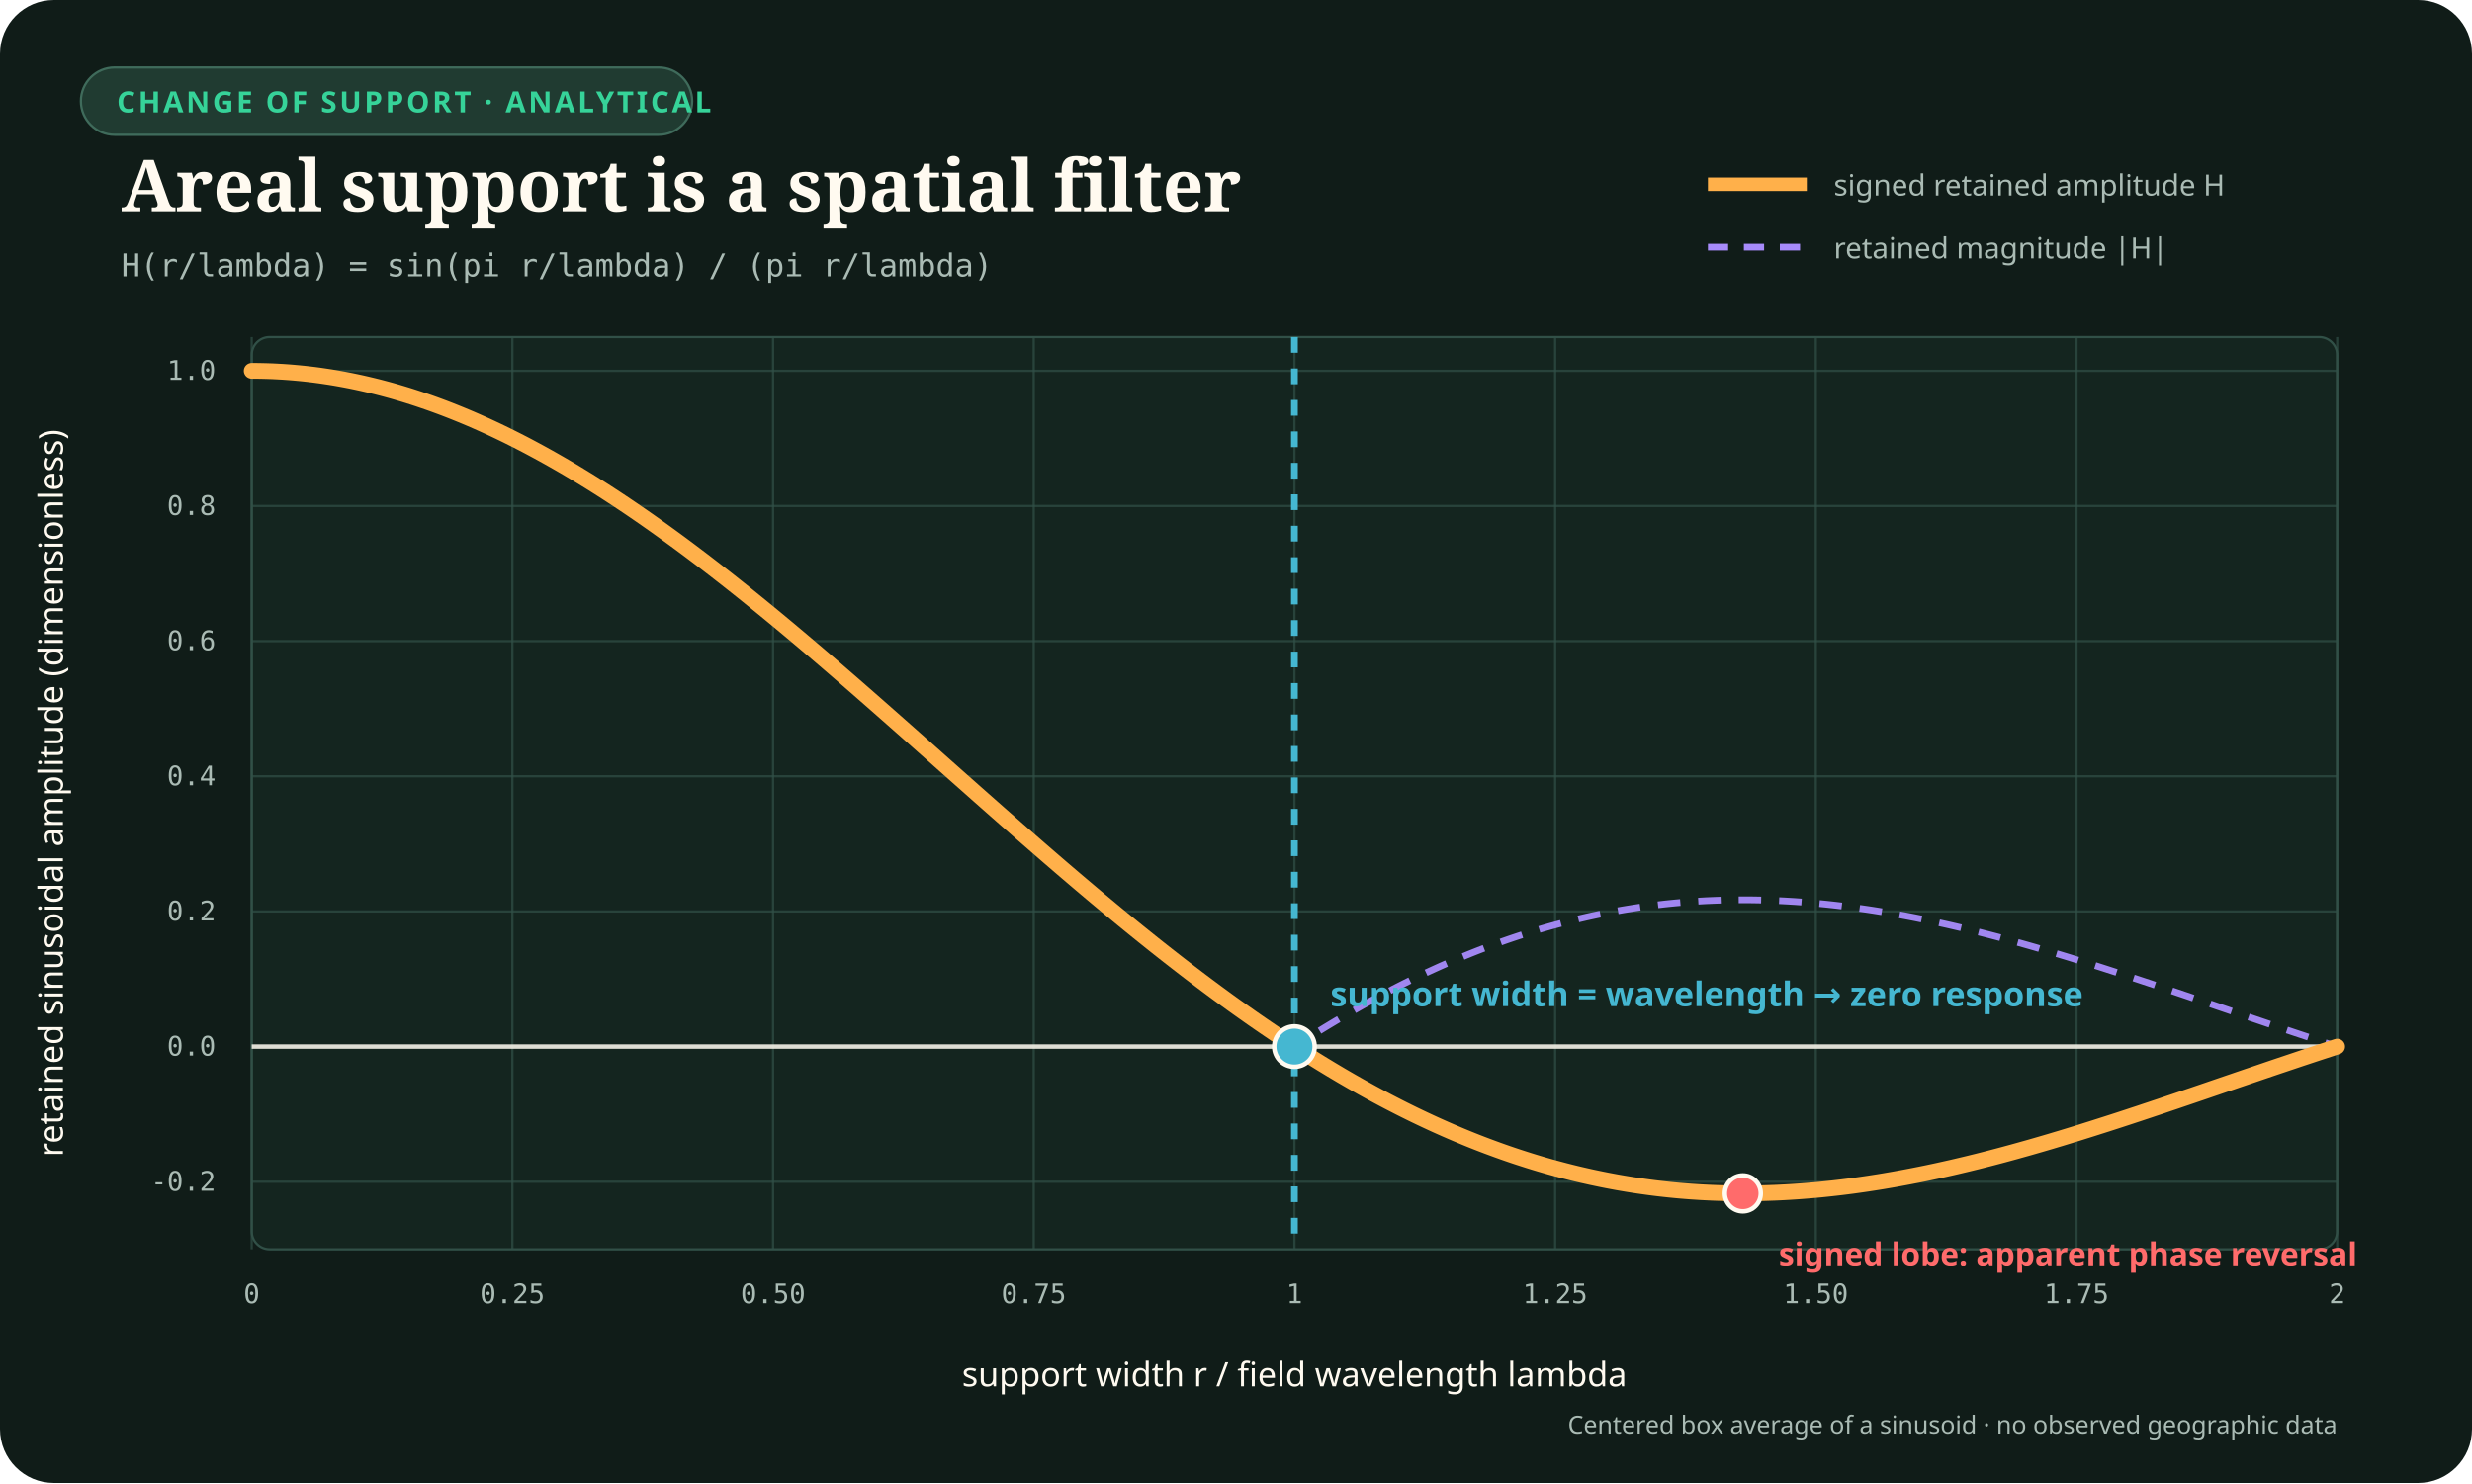
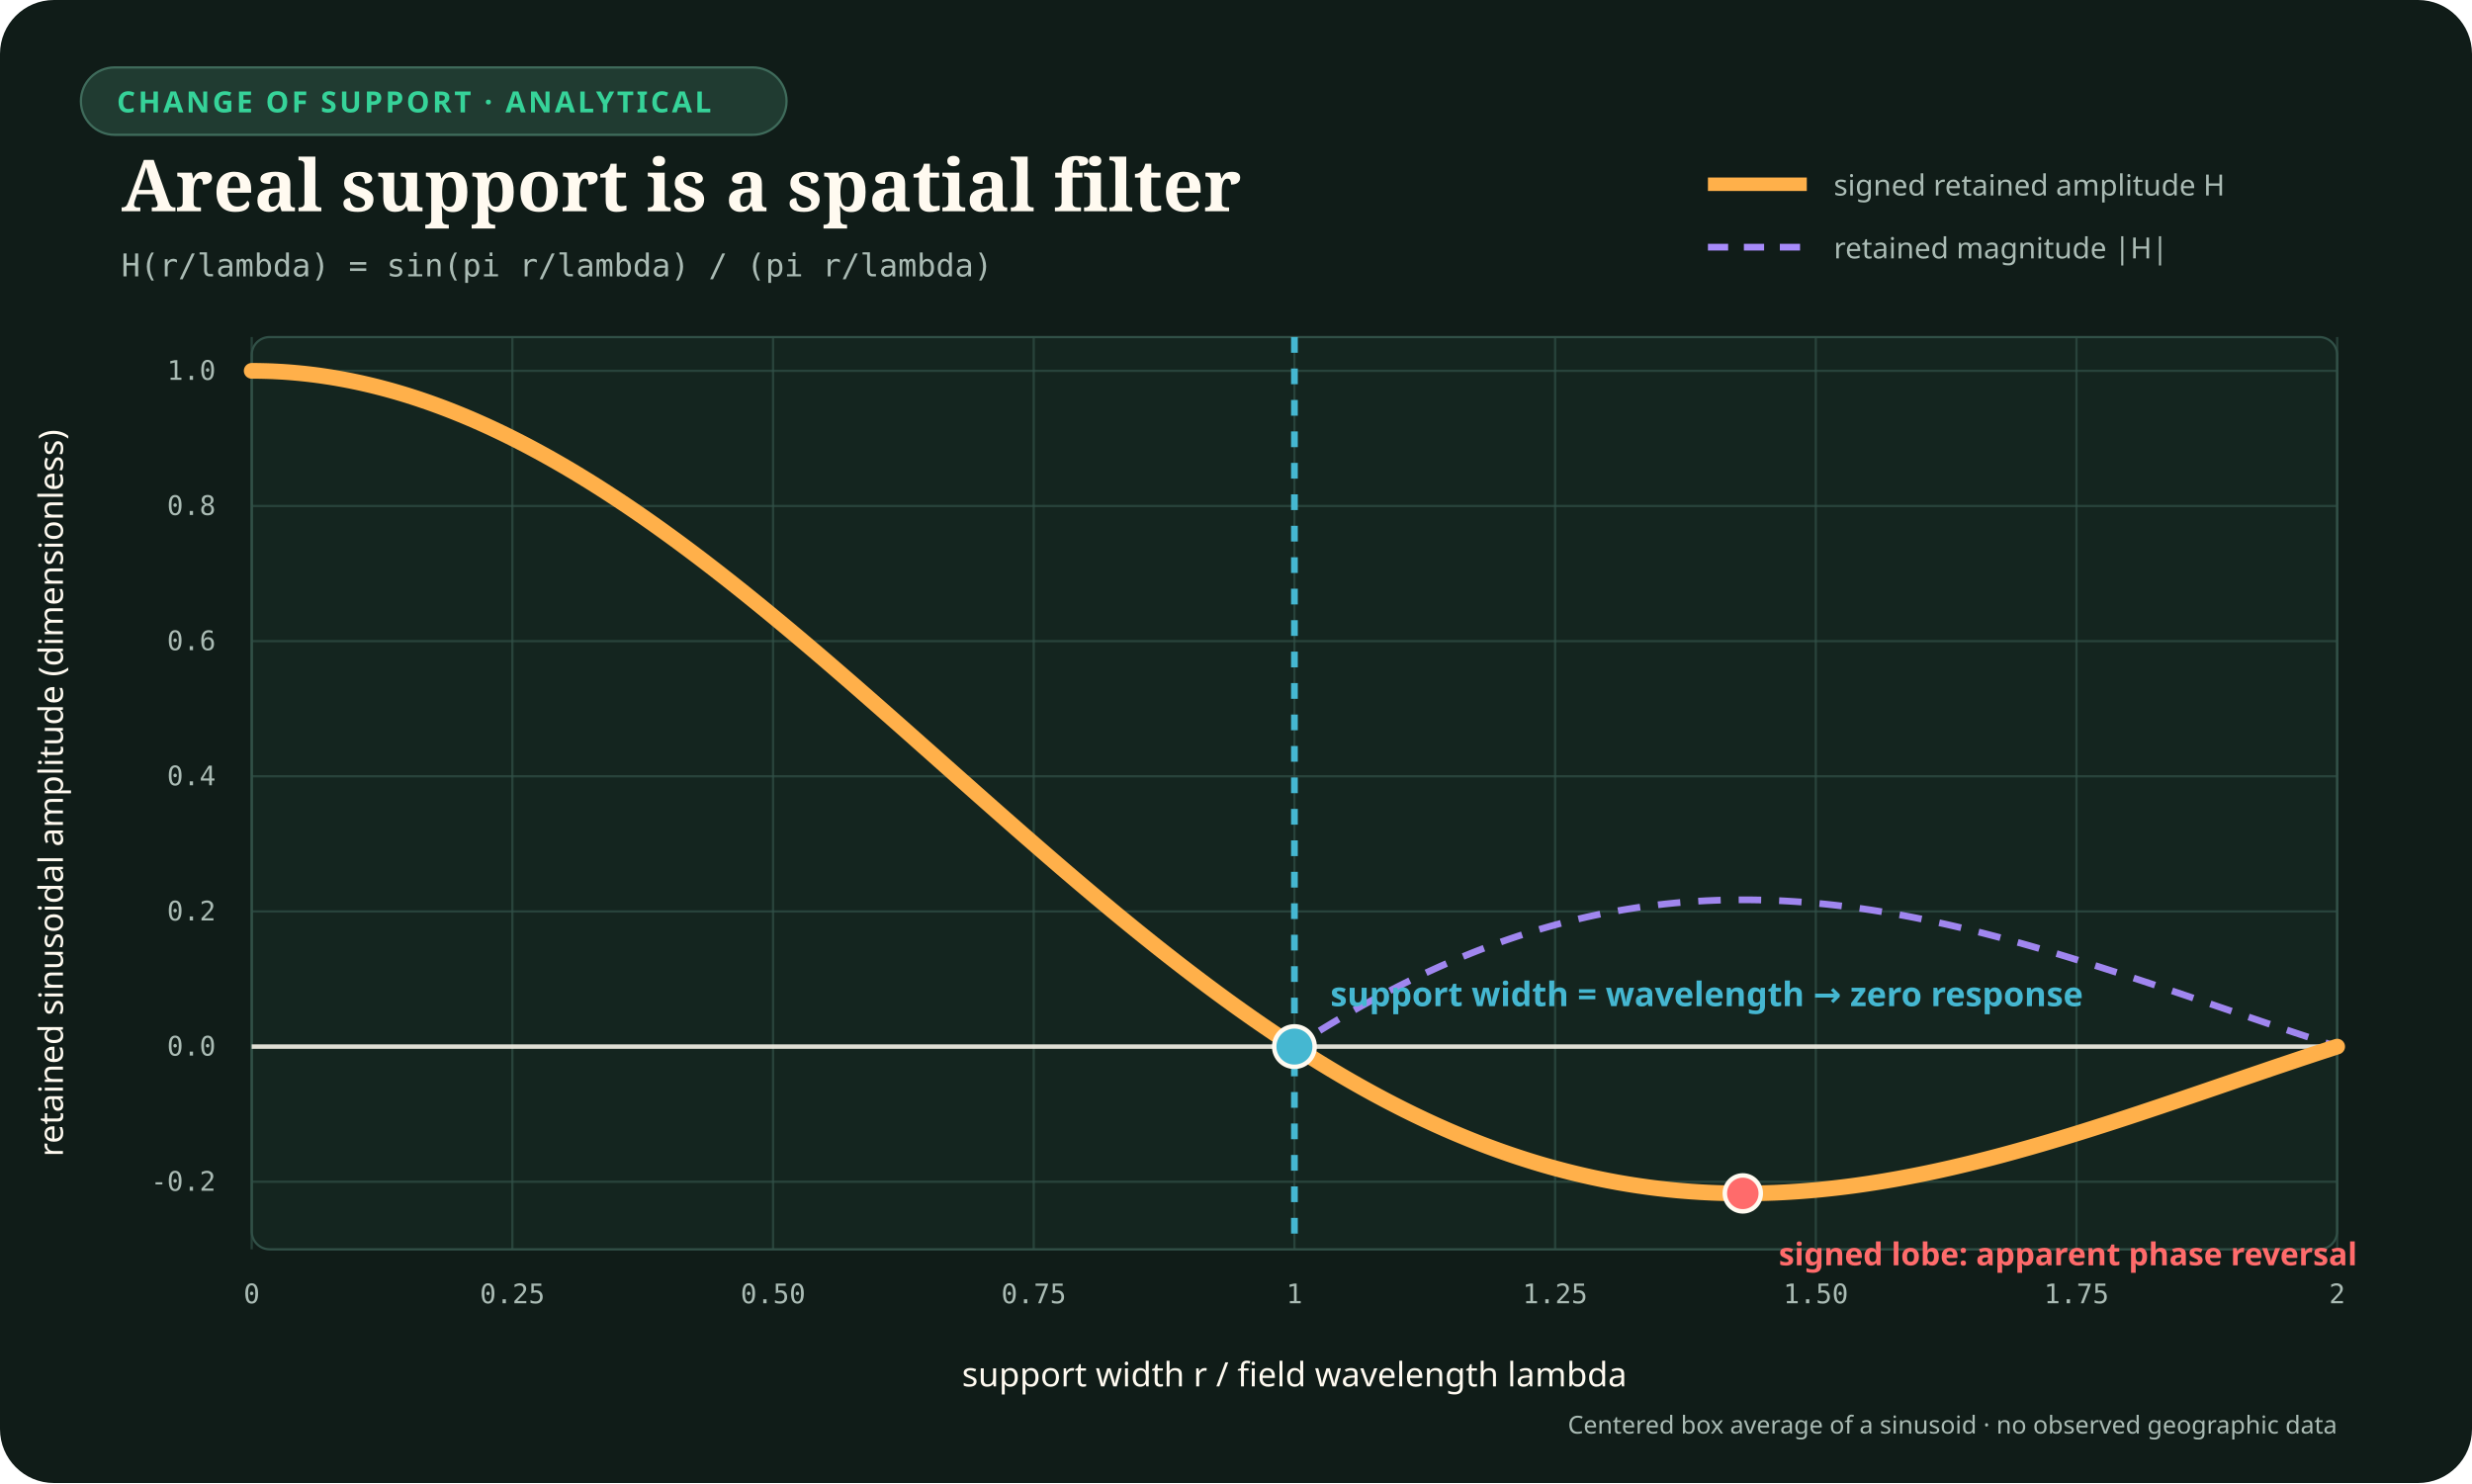
<svg xmlns="http://www.w3.org/2000/svg" width="1100" height="660" viewBox="0 0 1100 660" role="img" aria-labelledby="title desc">
  <rect width="1100" height="660" rx="24" fill="#101c18" />
-   <rect x="36" y="30" width="272" height="30" rx="15" fill="#203b31" stroke="#3f6b5b" />
+   <rect x="36" y="30" width="314" height="30" rx="15" fill="#203b31" stroke="#3f6b5b" />
  <text x="52" y="50" fill="#36d399" font-family="Segoe UI, sans-serif" font-size="13" font-weight="700" letter-spacing="1.2">CHANGE OF SUPPORT · ANALYTICAL</text>
  <text x="54" y="94" fill="#fffaf0" font-family="Georgia, serif" font-size="32" font-weight="700">Areal support is a spatial filter</text>
  <text x="54" y="123" fill="#aabbb4" font-family="Cascadia Mono, monospace" font-size="14">H(r/lambda) = sin(pi r/lambda) / (pi r/lambda)</text>
  <rect x="112" y="150" width="928" height="406" rx="8" fill="#14251f" stroke="#315047" />
  <line x1="112" y1="150" x2="112" y2="556" stroke="#315047" stroke-width="1" opacity=".7" />
  <text x="112" y="580" fill="#aabbb4" font-family="Cascadia Mono, monospace" font-size="12" text-anchor="middle">0</text>
  <line x1="228" y1="150" x2="228" y2="556" stroke="#315047" stroke-width="1" opacity=".7" />
  <text x="228" y="580" fill="#aabbb4" font-family="Cascadia Mono, monospace" font-size="12" text-anchor="middle">0.25</text>
  <line x1="344" y1="150" x2="344" y2="556" stroke="#315047" stroke-width="1" opacity=".7" />
  <text x="344" y="580" fill="#aabbb4" font-family="Cascadia Mono, monospace" font-size="12" text-anchor="middle">0.50</text>
  <line x1="460" y1="150" x2="460" y2="556" stroke="#315047" stroke-width="1" opacity=".7" />
  <text x="460" y="580" fill="#aabbb4" font-family="Cascadia Mono, monospace" font-size="12" text-anchor="middle">0.75</text>
  <line x1="576" y1="150" x2="576" y2="556" stroke="#315047" stroke-width="1" opacity=".7" />
  <text x="576" y="580" fill="#aabbb4" font-family="Cascadia Mono, monospace" font-size="12" text-anchor="middle">1</text>
  <line x1="692" y1="150" x2="692" y2="556" stroke="#315047" stroke-width="1" opacity=".7" />
  <text x="692" y="580" fill="#aabbb4" font-family="Cascadia Mono, monospace" font-size="12" text-anchor="middle">1.25</text>
  <line x1="808" y1="150" x2="808" y2="556" stroke="#315047" stroke-width="1" opacity=".7" />
  <text x="808" y="580" fill="#aabbb4" font-family="Cascadia Mono, monospace" font-size="12" text-anchor="middle">1.50</text>
  <line x1="924" y1="150" x2="924" y2="556" stroke="#315047" stroke-width="1" opacity=".7" />
  <text x="924" y="580" fill="#aabbb4" font-family="Cascadia Mono, monospace" font-size="12" text-anchor="middle">1.75</text>
  <line x1="1040" y1="150" x2="1040" y2="556" stroke="#315047" stroke-width="1" opacity=".7" />
  <text x="1040" y="580" fill="#aabbb4" font-family="Cascadia Mono, monospace" font-size="12" text-anchor="middle">2</text>
  <line x1="112" y1="525.926" x2="1040" y2="525.926" stroke="#315047" stroke-width="1" opacity=".7" />
  <text x="96" y="529.926" fill="#aabbb4" font-family="Cascadia Mono, monospace" font-size="12" text-anchor="end">-0.2</text>
  <line x1="112" y1="465.778" x2="1040" y2="465.778" stroke="#315047" stroke-width="1" opacity=".7" />
  <text x="96" y="469.778" fill="#aabbb4" font-family="Cascadia Mono, monospace" font-size="12" text-anchor="end">0.0</text>
  <line x1="112" y1="405.63" x2="1040" y2="405.63" stroke="#315047" stroke-width="1" opacity=".7" />
  <text x="96" y="409.63" fill="#aabbb4" font-family="Cascadia Mono, monospace" font-size="12" text-anchor="end">0.2</text>
  <line x1="112" y1="345.481" x2="1040" y2="345.481" stroke="#315047" stroke-width="1" opacity=".7" />
  <text x="96" y="349.481" fill="#aabbb4" font-family="Cascadia Mono, monospace" font-size="12" text-anchor="end">0.4</text>
  <line x1="112" y1="285.333" x2="1040" y2="285.333" stroke="#315047" stroke-width="1" opacity=".7" />
  <text x="96" y="289.333" fill="#aabbb4" font-family="Cascadia Mono, monospace" font-size="12" text-anchor="end">0.6</text>
  <line x1="112" y1="225.185" x2="1040" y2="225.185" stroke="#315047" stroke-width="1" opacity=".7" />
  <text x="96" y="229.185" fill="#aabbb4" font-family="Cascadia Mono, monospace" font-size="12" text-anchor="end">0.8</text>
  <line x1="112" y1="165.037" x2="1040" y2="165.037" stroke="#315047" stroke-width="1" opacity=".7" />
  <text x="96" y="169.037" fill="#aabbb4" font-family="Cascadia Mono, monospace" font-size="12" text-anchor="end">1.0</text>
  <line x1="112" y1="465.778" x2="1040" y2="465.778" stroke="#fffaf0" stroke-width="2" opacity=".85" />
  <path d="M112.00,165.04 L114.32,165.05 L116.64,165.09 L118.96,165.15 L121.28,165.23 L123.60,165.35 L125.92,165.48 L128.24,165.64 L130.56,165.83 L132.88,166.04 L135.20,166.27 L137.52,166.53 L139.84,166.81 L142.16,167.12 L144.48,167.46 L146.80,167.81 L149.12,168.19 L151.44,168.60 L153.76,169.03 L156.08,169.48 L158.40,169.96 L160.72,170.46 L163.04,170.99 L165.36,171.54 L167.68,172.11 L170.00,172.71 L172.32,173.33 L174.64,173.97 L176.96,174.64 L179.28,175.33 L181.60,176.04 L183.92,176.78 L186.24,177.54 L188.56,178.33 L190.88,179.13 L193.20,179.96 L195.52,180.81 L197.84,181.68 L200.16,182.58 L202.48,183.50 L204.80,184.44 L207.12,185.40 L209.44,186.38 L211.76,187.39 L214.08,188.42 L216.40,189.46 L218.72,190.53 L221.04,191.62 L223.36,192.73 L225.68,193.86 L228.00,195.02 L230.32,196.19 L232.64,197.38 L234.96,198.59 L237.28,199.83 L239.60,201.08 L241.92,202.35 L244.24,203.64 L246.56,204.95 L248.88,206.28 L251.20,207.62 L253.52,208.99 L255.84,210.37 L258.16,211.78 L260.48,213.20 L262.80,214.63 L265.12,216.09 L267.44,217.56 L269.76,219.05 L272.08,220.56 L274.40,222.08 L276.72,223.62 L279.04,225.17 L281.36,226.74 L283.68,228.33 L286.00,229.93 L288.32,231.55 L290.64,233.18 L292.96,234.83 L295.28,236.49 L297.60,238.17 L299.92,239.86 L302.24,241.56 L304.56,243.28 L306.88,245.01 L309.20,246.76 L311.52,248.51 L313.84,250.28 L316.16,252.07 L318.48,253.86 L320.80,255.67 L323.12,257.48 L325.44,259.31 L327.76,261.15 L330.08,263.00 L332.40,264.86 L334.72,266.74 L337.04,268.62 L339.36,270.51 L341.68,272.41 L344.00,274.32 L346.32,276.24 L348.64,278.17 L350.96,280.10 L353.28,282.05 L355.60,284.00 L357.92,285.96 L360.24,287.93 L362.56,289.90 L364.88,291.88 L367.20,293.87 L369.52,295.86 L371.84,297.86 L374.16,299.87 L376.48,301.88 L378.80,303.89 L381.12,305.91 L383.44,307.94 L385.76,309.97 L388.08,312.00 L390.40,314.04 L392.72,316.08 L395.04,318.12 L397.36,320.17 L399.68,322.22 L402.00,324.27 L404.32,326.32 L406.64,328.38 L408.96,330.44 L411.28,332.50 L413.60,334.55 L415.92,336.61 L418.24,338.68 L420.56,340.74 L422.88,342.80 L425.20,344.86 L427.52,346.92 L429.84,348.97 L432.16,351.03 L434.48,353.09 L436.80,355.14 L439.12,357.19 L441.44,359.24 L443.76,361.29 L446.08,363.33 L448.40,365.37 L450.72,367.41 L453.04,369.45 L455.36,371.48 L457.68,373.50 L460.00,375.52 L462.32,377.54 L464.64,379.55 L466.96,381.56 L469.28,383.56 L471.60,385.56 L473.92,387.55 L476.24,389.53 L478.56,391.51 L480.88,393.48 L483.20,395.44 L485.52,397.40 L487.84,399.35 L490.16,401.29 L492.48,403.22 L494.80,405.15 L497.12,407.07 L499.44,408.98 L501.76,410.88 L504.08,412.77 L506.40,414.65 L508.72,416.52 L511.04,418.38 L513.36,420.24 L515.68,422.08 L518.00,423.91 L520.32,425.73 L522.64,427.54 L524.96,429.34 L527.28,431.13 L529.60,432.91 L531.92,434.67 L534.24,436.43 L536.56,438.17 L538.88,439.90 L541.20,441.62 L543.52,443.32 L545.84,445.02 L548.16,446.70 L550.48,448.36 L552.80,450.01 L555.12,451.65 L557.44,453.28 L559.76,454.89 L562.08,456.49 L564.40,458.07 L566.72,459.64 L569.04,461.20 L571.36,462.74 L573.68,464.27 L576.00,465.78 L578.32,464.28 L580.64,462.80 L582.96,461.33 L585.28,459.88 L587.60,458.45 L589.92,457.03 L592.24,455.63 L594.56,454.24 L596.88,452.87 L599.20,451.52 L601.52,450.18 L603.84,448.86 L606.16,447.55 L608.48,446.26 L610.80,444.99 L613.12,443.73 L615.44,442.50 L617.76,441.28 L620.08,440.07 L622.40,438.89 L624.72,437.72 L627.04,436.56 L629.36,435.43 L631.68,434.31 L634.00,433.21 L636.32,432.13 L638.64,431.07 L640.96,430.02 L643.28,429.00 L645.60,427.99 L647.92,426.99 L650.24,426.02 L652.56,425.07 L654.88,424.13 L657.20,423.21 L659.52,422.31 L661.84,421.43 L664.16,420.56 L666.48,419.72 L668.80,418.89 L671.12,418.08 L673.44,417.29 L675.76,416.52 L678.08,415.76 L680.40,415.03 L682.72,414.31 L685.04,413.61 L687.36,412.93 L689.68,412.27 L692.00,411.63 L694.32,411.00 L696.64,410.39 L698.96,409.81 L701.28,409.24 L703.60,408.69 L705.92,408.15 L708.24,407.64 L710.56,407.14 L712.88,406.66 L715.20,406.20 L717.52,405.76 L719.84,405.34 L722.16,404.93 L724.48,404.55 L726.80,404.18 L729.12,403.82 L731.44,403.49 L733.76,403.17 L736.08,402.88 L738.40,402.60 L740.72,402.33 L743.04,402.09 L745.36,401.86 L747.68,401.65 L750.00,401.46 L752.32,401.28 L754.64,401.12 L756.96,400.98 L759.28,400.85 L761.60,400.75 L763.92,400.66 L766.24,400.58 L768.56,400.52 L770.88,400.48 L773.20,400.46 L775.52,400.45 L777.84,400.45 L780.16,400.48 L782.48,400.52 L784.80,400.57 L787.12,400.64 L789.44,400.73 L791.76,400.83 L794.08,400.95 L796.40,401.08 L798.72,401.22 L801.04,401.39 L803.36,401.56 L805.68,401.75 L808.00,401.96 L810.32,402.18 L812.64,402.41 L814.96,402.66 L817.28,402.92 L819.60,403.20 L821.92,403.49 L824.24,403.79 L826.56,404.11 L828.88,404.44 L831.20,404.78 L833.52,405.13 L835.84,405.50 L838.16,405.88 L840.48,406.27 L842.80,406.68 L845.12,407.09 L847.44,407.52 L849.76,407.96 L852.08,408.41 L854.40,408.88 L856.72,409.35 L859.04,409.83 L861.36,410.33 L863.68,410.84 L866.00,411.35 L868.32,411.88 L870.64,412.42 L872.96,412.96 L875.28,413.52 L877.60,414.08 L879.92,414.66 L882.24,415.24 L884.56,415.84 L886.88,416.44 L889.20,417.05 L891.52,417.67 L893.84,418.29 L896.16,418.93 L898.48,419.57 L900.80,420.22 L903.12,420.88 L905.44,421.54 L907.76,422.22 L910.08,422.89 L912.40,423.58 L914.72,424.27 L917.04,424.97 L919.36,425.67 L921.68,426.38 L924.00,427.10 L926.32,427.82 L928.64,428.54 L930.96,429.28 L933.28,430.01 L935.60,430.75 L937.92,431.50 L940.24,432.25 L942.56,433.00 L944.88,433.76 L947.20,434.52 L949.52,435.28 L951.84,436.05 L954.16,436.82 L956.48,437.59 L958.80,438.37 L961.12,439.15 L963.44,439.93 L965.76,440.71 L968.08,441.50 L970.40,442.29 L972.72,443.07 L975.04,443.86 L977.36,444.66 L979.68,445.45 L982.00,446.24 L984.32,447.03 L986.64,447.83 L988.96,448.62 L991.28,449.41 L993.60,450.21 L995.92,451.00 L998.24,451.79 L1000.56,452.59 L1002.88,453.38 L1005.20,454.17 L1007.52,454.96 L1009.84,455.75 L1012.16,456.53 L1014.48,457.32 L1016.80,458.10 L1019.12,458.88 L1021.44,459.66 L1023.76,460.43 L1026.08,461.20 L1028.40,461.97 L1030.72,462.74 L1033.04,463.51 L1035.36,464.27 L1037.68,465.02 L1040.00,465.78" fill="none" stroke="#a78bfa" stroke-width="3" stroke-dasharray="10 8" opacity=".95" />
  <path d="M112.00,165.04 L114.32,165.05 L116.64,165.09 L118.96,165.15 L121.28,165.23 L123.60,165.35 L125.92,165.48 L128.24,165.64 L130.56,165.83 L132.88,166.04 L135.20,166.27 L137.52,166.53 L139.84,166.81 L142.16,167.12 L144.48,167.46 L146.80,167.81 L149.12,168.19 L151.44,168.60 L153.76,169.03 L156.08,169.48 L158.40,169.96 L160.72,170.46 L163.04,170.99 L165.36,171.54 L167.68,172.11 L170.00,172.71 L172.32,173.33 L174.64,173.97 L176.96,174.64 L179.28,175.33 L181.60,176.04 L183.92,176.78 L186.24,177.54 L188.56,178.33 L190.88,179.13 L193.20,179.96 L195.52,180.81 L197.84,181.68 L200.16,182.58 L202.48,183.50 L204.80,184.44 L207.12,185.40 L209.44,186.38 L211.76,187.39 L214.08,188.42 L216.40,189.46 L218.72,190.53 L221.04,191.62 L223.36,192.73 L225.68,193.86 L228.00,195.02 L230.32,196.19 L232.64,197.38 L234.96,198.59 L237.28,199.83 L239.60,201.08 L241.92,202.35 L244.24,203.64 L246.56,204.95 L248.88,206.28 L251.20,207.62 L253.52,208.99 L255.84,210.37 L258.16,211.78 L260.48,213.20 L262.80,214.63 L265.12,216.09 L267.44,217.56 L269.76,219.05 L272.08,220.56 L274.40,222.08 L276.72,223.62 L279.04,225.17 L281.36,226.74 L283.68,228.33 L286.00,229.93 L288.32,231.55 L290.64,233.18 L292.96,234.83 L295.28,236.49 L297.60,238.17 L299.92,239.86 L302.24,241.56 L304.56,243.28 L306.88,245.01 L309.20,246.76 L311.52,248.51 L313.84,250.28 L316.16,252.07 L318.48,253.86 L320.80,255.67 L323.12,257.48 L325.44,259.31 L327.76,261.15 L330.08,263.00 L332.40,264.86 L334.72,266.74 L337.04,268.62 L339.36,270.51 L341.68,272.41 L344.00,274.32 L346.32,276.24 L348.64,278.17 L350.96,280.10 L353.28,282.05 L355.60,284.00 L357.92,285.96 L360.24,287.93 L362.56,289.90 L364.88,291.88 L367.20,293.87 L369.52,295.86 L371.84,297.86 L374.16,299.87 L376.48,301.88 L378.80,303.89 L381.12,305.91 L383.44,307.94 L385.76,309.97 L388.08,312.00 L390.40,314.04 L392.72,316.08 L395.04,318.12 L397.36,320.17 L399.68,322.22 L402.00,324.27 L404.32,326.32 L406.64,328.38 L408.96,330.44 L411.28,332.50 L413.60,334.55 L415.92,336.61 L418.24,338.68 L420.56,340.74 L422.88,342.80 L425.20,344.86 L427.52,346.92 L429.84,348.97 L432.16,351.03 L434.48,353.09 L436.80,355.14 L439.12,357.19 L441.44,359.24 L443.76,361.29 L446.08,363.33 L448.40,365.37 L450.72,367.41 L453.04,369.45 L455.36,371.48 L457.68,373.50 L460.00,375.52 L462.32,377.54 L464.64,379.55 L466.96,381.56 L469.28,383.56 L471.60,385.56 L473.92,387.55 L476.24,389.53 L478.56,391.51 L480.88,393.48 L483.20,395.44 L485.52,397.40 L487.84,399.35 L490.16,401.29 L492.48,403.22 L494.80,405.15 L497.12,407.07 L499.44,408.98 L501.76,410.88 L504.08,412.77 L506.40,414.65 L508.72,416.52 L511.04,418.38 L513.36,420.24 L515.68,422.08 L518.00,423.91 L520.32,425.73 L522.64,427.54 L524.96,429.34 L527.28,431.13 L529.60,432.91 L531.92,434.67 L534.24,436.43 L536.56,438.17 L538.88,439.90 L541.20,441.62 L543.52,443.32 L545.84,445.02 L548.16,446.70 L550.48,448.36 L552.80,450.01 L555.12,451.65 L557.44,453.28 L559.76,454.89 L562.08,456.49 L564.40,458.07 L566.72,459.64 L569.04,461.20 L571.36,462.74 L573.68,464.27 L576.00,465.78 L578.32,467.27 L580.64,468.75 L582.96,470.22 L585.28,471.67 L587.60,473.11 L589.92,474.52 L592.24,475.93 L594.56,477.31 L596.88,478.69 L599.20,480.04 L601.52,481.38 L603.84,482.70 L606.16,484.01 L608.48,485.29 L610.80,486.57 L613.12,487.82 L615.44,489.06 L617.76,490.28 L620.08,491.48 L622.40,492.67 L624.72,493.84 L627.04,494.99 L629.36,496.13 L631.68,497.24 L634.00,498.34 L636.32,499.42 L638.64,500.49 L640.96,501.53 L643.28,502.56 L645.60,503.57 L647.92,504.56 L650.24,505.53 L652.56,506.49 L654.88,507.43 L657.20,508.35 L659.52,509.25 L661.84,510.13 L664.16,510.99 L666.48,511.84 L668.80,512.67 L671.12,513.48 L673.44,514.27 L675.76,515.04 L678.08,515.79 L680.40,516.53 L682.72,517.25 L685.04,517.95 L687.36,518.63 L689.68,519.29 L692.00,519.93 L694.32,520.55 L696.64,521.16 L698.96,521.75 L701.28,522.32 L703.60,522.87 L705.92,523.40 L708.24,523.92 L710.56,524.41 L712.88,524.89 L715.20,525.35 L717.52,525.79 L719.84,526.22 L722.16,526.62 L724.48,527.01 L726.80,527.38 L729.12,527.73 L731.44,528.06 L733.76,528.38 L736.08,528.68 L738.40,528.96 L740.72,529.22 L743.04,529.47 L745.36,529.70 L747.68,529.91 L750.00,530.10 L752.32,530.28 L754.64,530.43 L756.96,530.58 L759.28,530.70 L761.60,530.81 L763.92,530.90 L766.24,530.97 L768.56,531.03 L770.88,531.07 L773.20,531.10 L775.52,531.11 L777.84,531.10 L780.16,531.08 L782.48,531.04 L784.80,530.98 L787.12,530.91 L789.44,530.83 L791.76,530.73 L794.08,530.61 L796.40,530.48 L798.72,530.33 L801.04,530.17 L803.36,529.99 L805.68,529.80 L808.00,529.60 L810.32,529.38 L812.64,529.14 L814.96,528.89 L817.28,528.63 L819.60,528.36 L821.92,528.07 L824.24,527.77 L826.56,527.45 L828.88,527.12 L831.20,526.78 L833.52,526.42 L835.84,526.06 L838.16,525.68 L840.48,525.28 L842.80,524.88 L845.12,524.46 L847.44,524.03 L849.76,523.59 L852.08,523.14 L854.40,522.68 L856.72,522.21 L859.04,521.72 L861.36,521.23 L863.68,520.72 L866.00,520.20 L868.32,519.68 L870.64,519.14 L872.96,518.59 L875.28,518.04 L877.60,517.47 L879.92,516.90 L882.24,516.31 L884.56,515.72 L886.88,515.12 L889.20,514.51 L891.52,513.89 L893.84,513.26 L896.16,512.63 L898.48,511.98 L900.80,511.33 L903.12,510.68 L905.44,510.01 L907.76,509.34 L910.08,508.66 L912.40,507.98 L914.72,507.28 L917.04,506.59 L919.36,505.88 L921.68,505.17 L924.00,504.46 L926.32,503.74 L928.64,503.01 L930.96,502.28 L933.28,501.54 L935.60,500.80 L937.92,500.06 L940.24,499.31 L942.56,498.56 L944.88,497.80 L947.20,497.04 L949.52,496.27 L951.84,495.51 L954.16,494.73 L956.48,493.96 L958.80,493.18 L961.12,492.41 L963.44,491.62 L965.76,490.84 L968.08,490.06 L970.40,489.27 L972.72,488.48 L975.04,487.69 L977.36,486.90 L979.68,486.11 L982.00,485.32 L984.32,484.52 L986.64,483.73 L988.96,482.93 L991.28,482.14 L993.60,481.35 L995.92,480.55 L998.24,479.76 L1000.56,478.97 L1002.88,478.18 L1005.20,477.39 L1007.52,476.60 L1009.84,475.81 L1012.16,475.02 L1014.48,474.24 L1016.80,473.46 L1019.12,472.68 L1021.44,471.90 L1023.76,471.12 L1026.08,470.35 L1028.40,469.58 L1030.72,468.81 L1033.04,468.05 L1035.36,467.29 L1037.68,466.53 L1040.00,465.78" fill="none" stroke="#ffb04a" stroke-width="7" stroke-linecap="round" />
  <line x1="576" y1="150" x2="576" y2="556" stroke="#45b7d1" stroke-width="3" stroke-dasharray="7 7" />
  <circle cx="576" cy="465.778" r="9" fill="#45b7d1" stroke="#fffaf0" stroke-width="2" />
  <text x="592" y="447.778" fill="#45b7d1" font-family="Segoe UI, sans-serif" font-size="15" font-weight="700">support width = wavelength → zero response</text>
  <circle cx="775.52" cy="531.109" r="8" fill="#ff6b6b" stroke="#fffaf0" stroke-width="2" />
  <text x="791.52" y="563.109" fill="#ff6b6b" font-family="Segoe UI, sans-serif" font-size="14" font-weight="700">signed lobe: apparent phase reversal</text>
  <line x1="760" y1="82" x2="804" y2="82" stroke="#ffb04a" stroke-width="6" />
  <text x="816" y="87" fill="#aabbb4" font-family="Segoe UI, sans-serif" font-size="13">signed retained amplitude H</text>
  <line x1="760" y1="110" x2="804" y2="110" stroke="#a78bfa" stroke-width="3" stroke-dasharray="9 7" />
  <text x="816" y="115" fill="#aabbb4" font-family="Segoe UI, sans-serif" font-size="13">retained magnitude |H|</text>
  <text x="576" y="617" fill="#fffaf0" font-family="Segoe UI, sans-serif" font-size="15" text-anchor="middle">support width r / field wavelength lambda</text>
  <text x="28" y="353" fill="#fffaf0" font-family="Segoe UI, sans-serif" font-size="15" text-anchor="middle" transform="rotate(-90 28 353)">retained sinusoidal amplitude (dimensionless)</text>
  <text x="1040" y="638" fill="#aabbb4" font-family="Segoe UI, sans-serif" font-size="11" text-anchor="end">Centered box average of a sinusoid · no observed geographic data</text>
</svg>
